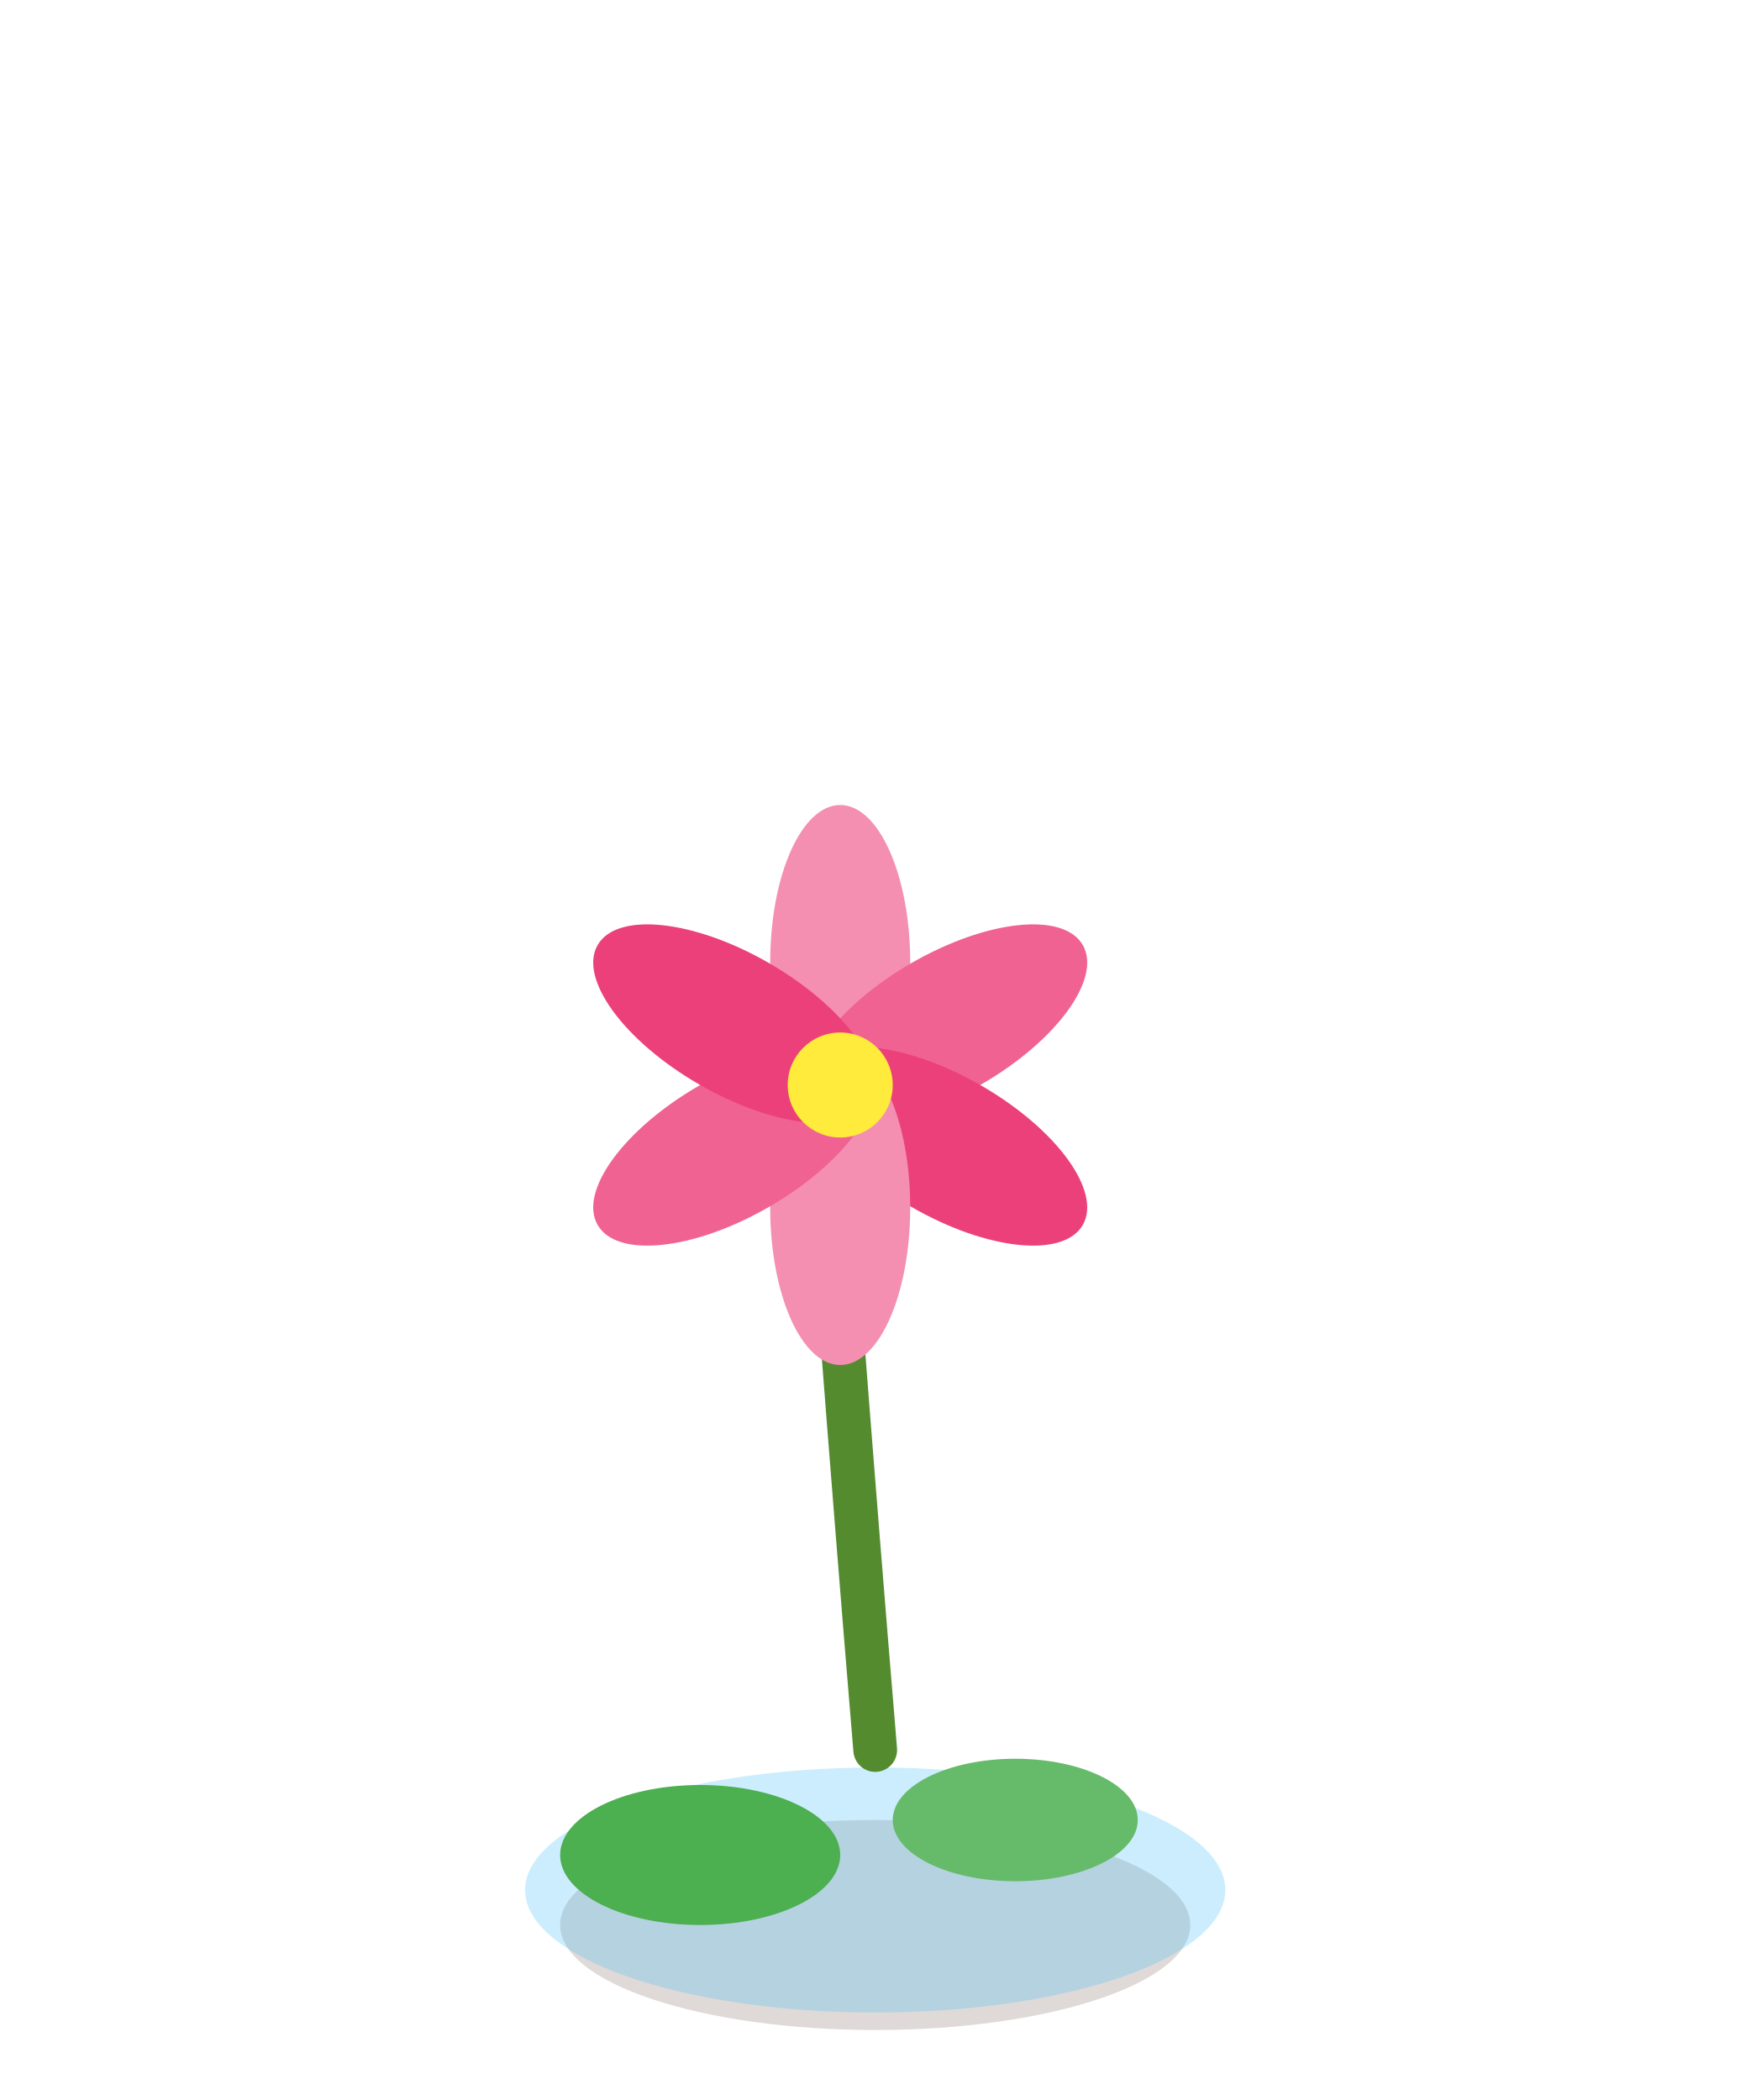
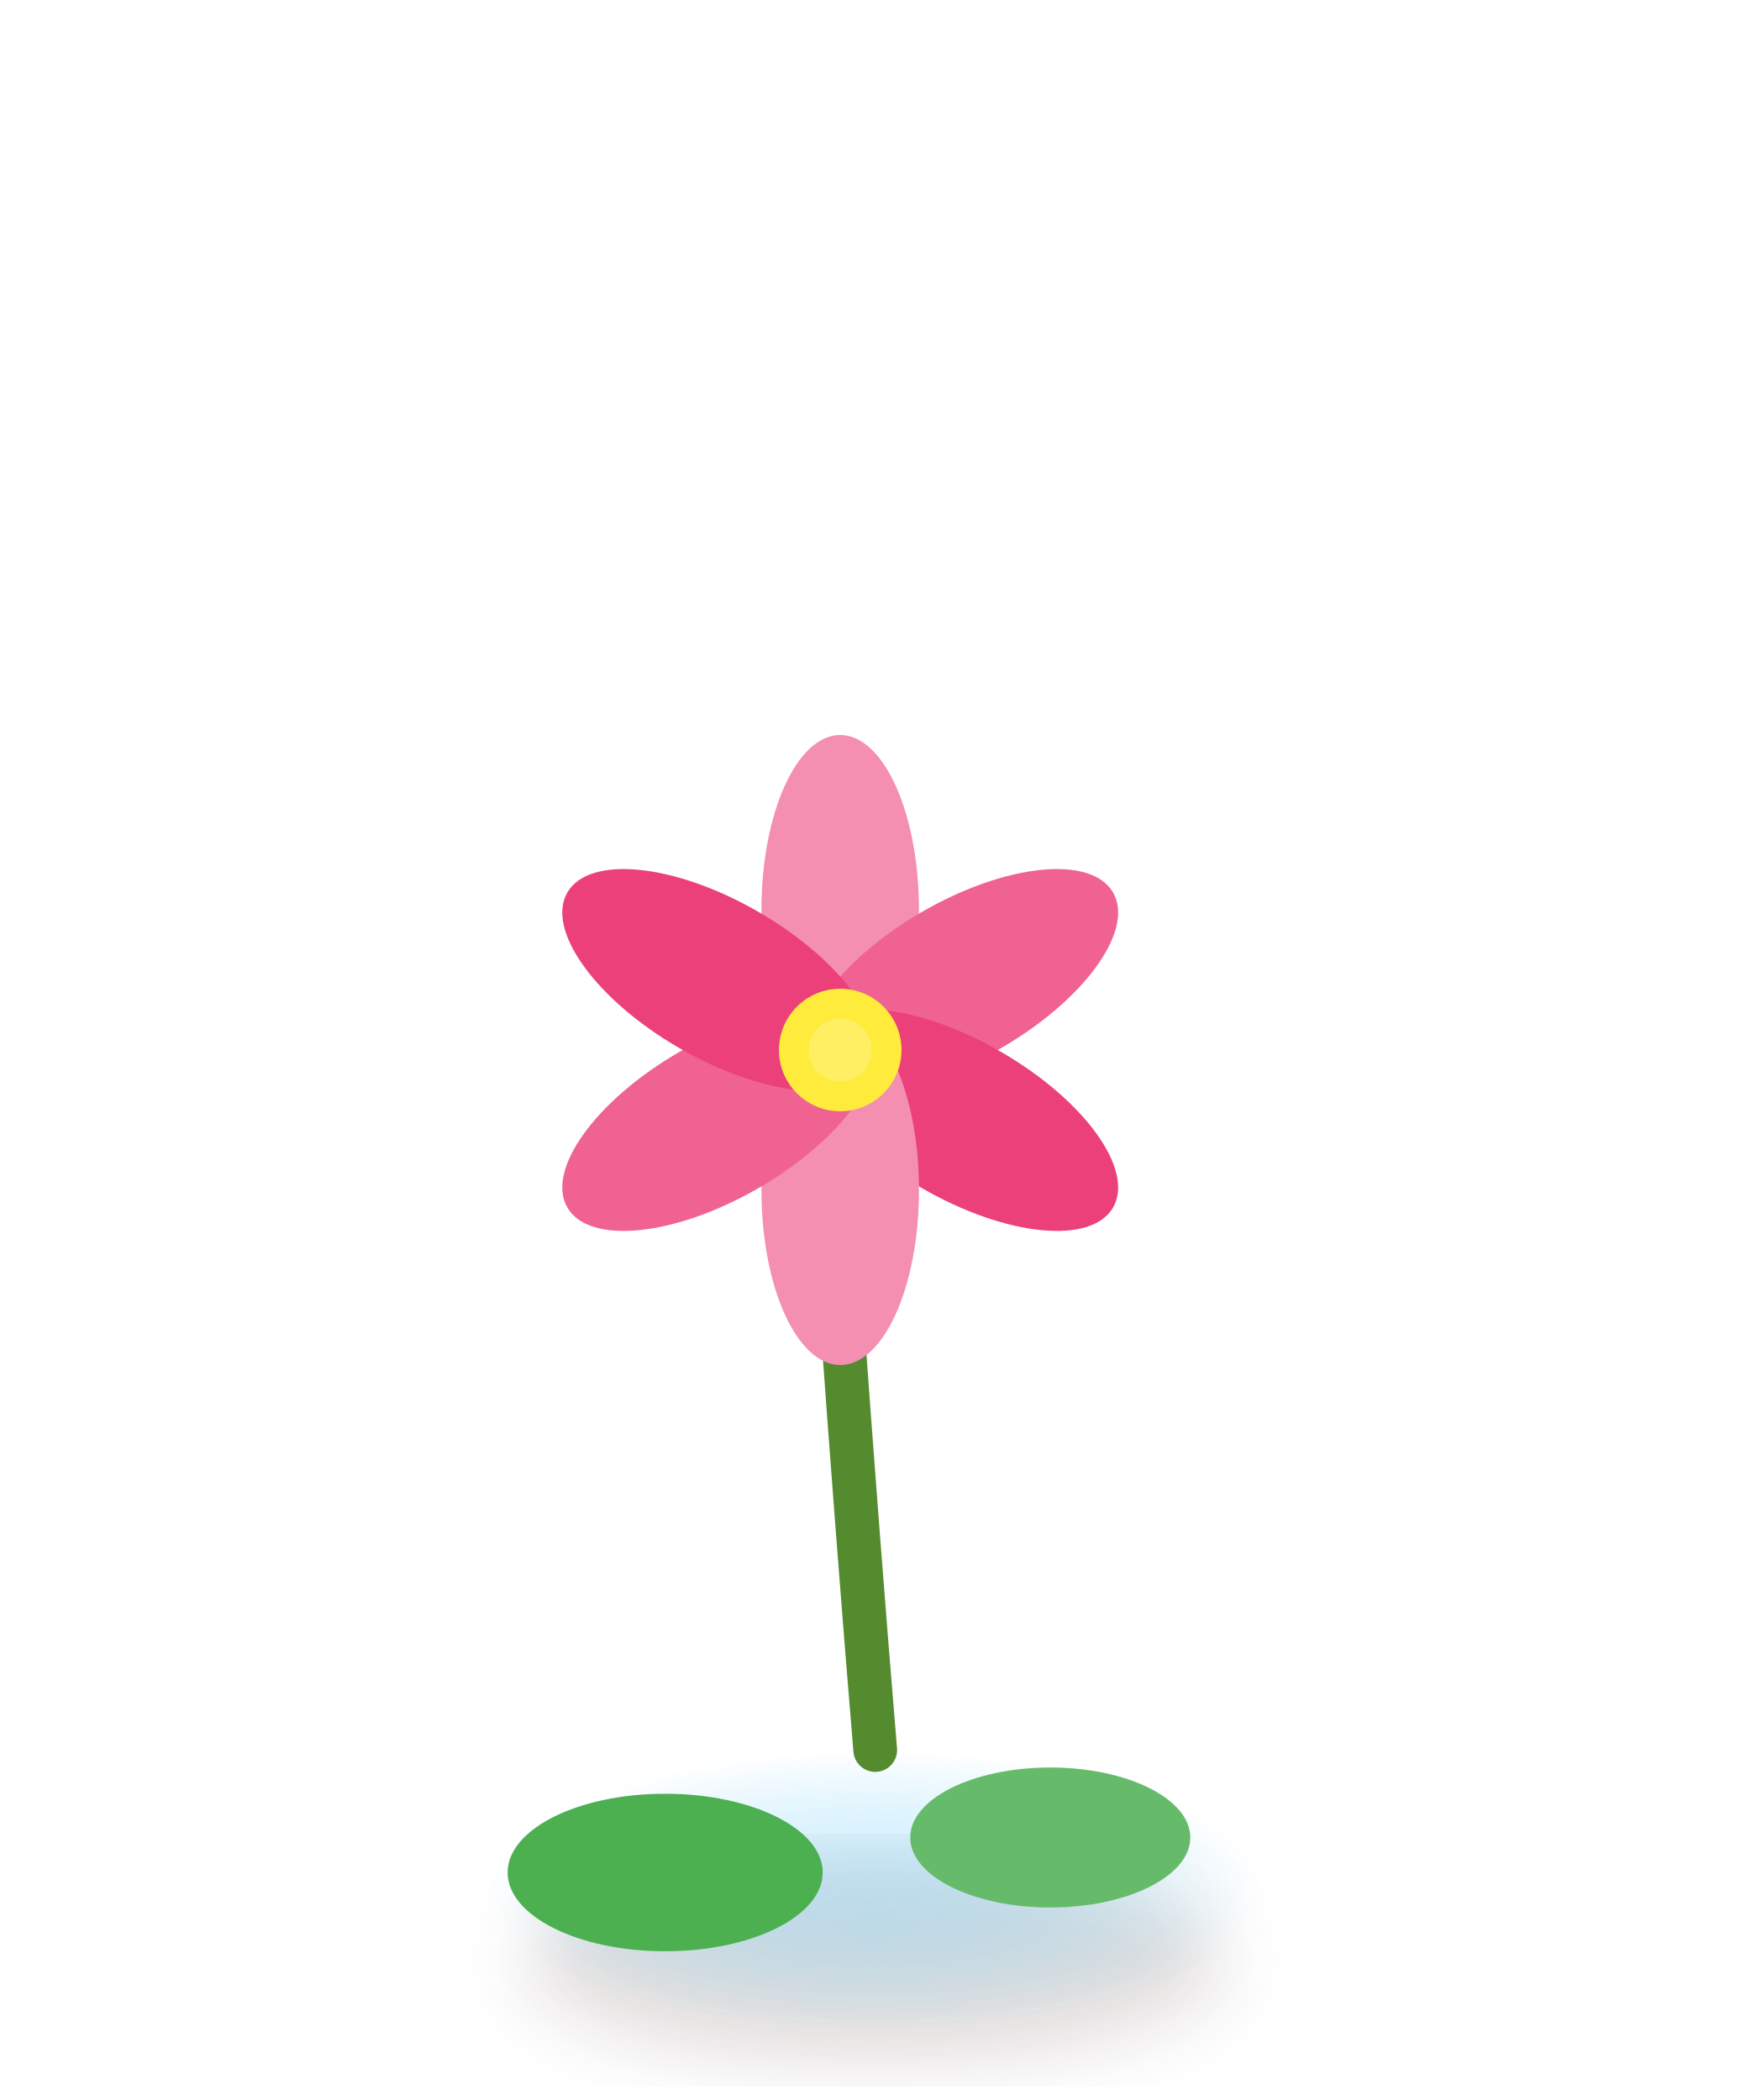
<svg xmlns="http://www.w3.org/2000/svg" viewBox="0 0 100 120">
-   <ellipse cx="50" cy="110" rx="18" ry="6" fill="#5D4037" opacity="0.2" />
-   <ellipse cx="50" cy="108" rx="20" ry="7" fill="#4FC3F7" opacity="0.3" />
-   <ellipse cx="40" cy="106" rx="8" ry="4" fill="#4CAF50" />
-   <ellipse cx="58" cy="104" rx="7" ry="3.5" fill="#66BB6A" />
-   <path d="M50 100 Q49 88 48 75" stroke="#558B2F" stroke-width="2.5" fill="none" stroke-linecap="round" />
-   <g transform="translate(48, 62)">
-     <ellipse cx="0" cy="-7" rx="4" ry="9" fill="#F48FB1" transform="rotate(0 0 0)" />
-     <ellipse cx="0" cy="-7" rx="4" ry="9" fill="#F06292" transform="rotate(60 0 0)" />
-     <ellipse cx="0" cy="-7" rx="4" ry="9" fill="#EC407A" transform="rotate(120 0 0)" />
-     <ellipse cx="0" cy="-7" rx="4" ry="9" fill="#F48FB1" transform="rotate(180 0 0)" />
-     <ellipse cx="0" cy="-7" rx="4" ry="9" fill="#F06292" transform="rotate(240 0 0)" />
-     <ellipse cx="0" cy="-7" rx="4" ry="9" fill="#EC407A" transform="rotate(300 0 0)" />
-     <circle cx="0" cy="0" r="3" fill="#FFEB3B" />
+   <defs>
+     <radialGradient id="wG" cx="50%" cy="50%">
+       <stop offset="0%" stop-color="#81D4FA" />
+       <stop offset="100%" stop-color="#29B6F6" stop-opacity="0" />
+     </radialGradient>
+     <filter id="sh">
+       <feGaussianBlur stdDeviation="2" />
+     </filter>
+   </defs>
+   <ellipse cx="50" cy="112" rx="20" ry="6" fill="#3E2723" opacity="0.15" filter="url(#sh)" />
+   <ellipse cx="50" cy="108" rx="22" ry="8" fill="url(#wG)" opacity="0.4" />
+   <ellipse cx="38" cy="107" rx="9" ry="4.5" fill="#4CAF50" />
+   <ellipse cx="60" cy="105" rx="8" ry="4" fill="#66BB6A" />
+   <path d="M50 100 Q49 88 48 74" stroke="#558B2F" stroke-width="2.5" fill="none" stroke-linecap="round" />
+   <g transform="translate(48, 60)">
+     <ellipse cx="0" cy="-8" rx="4.5" ry="10" fill="#F48FB1" transform="rotate(0 0 0)" />
+     <ellipse cx="0" cy="-8" rx="4.5" ry="10" fill="#F06292" transform="rotate(60 0 0)" />
+     <ellipse cx="0" cy="-8" rx="4.5" ry="10" fill="#EC407A" transform="rotate(120 0 0)" />
+     <ellipse cx="0" cy="-8" rx="4.5" ry="10" fill="#F48FB1" transform="rotate(180 0 0)" />
+     <ellipse cx="0" cy="-8" rx="4.5" ry="10" fill="#F06292" transform="rotate(240 0 0)" />
+     <ellipse cx="0" cy="-8" rx="4.5" ry="10" fill="#EC407A" transform="rotate(300 0 0)" />
+     <circle cx="0" cy="0" r="3.5" fill="#FFEB3B" />
+     <circle cx="0" cy="0" r="1.8" fill="#FFF9C4" opacity="0.3" />
  </g>
</svg>
